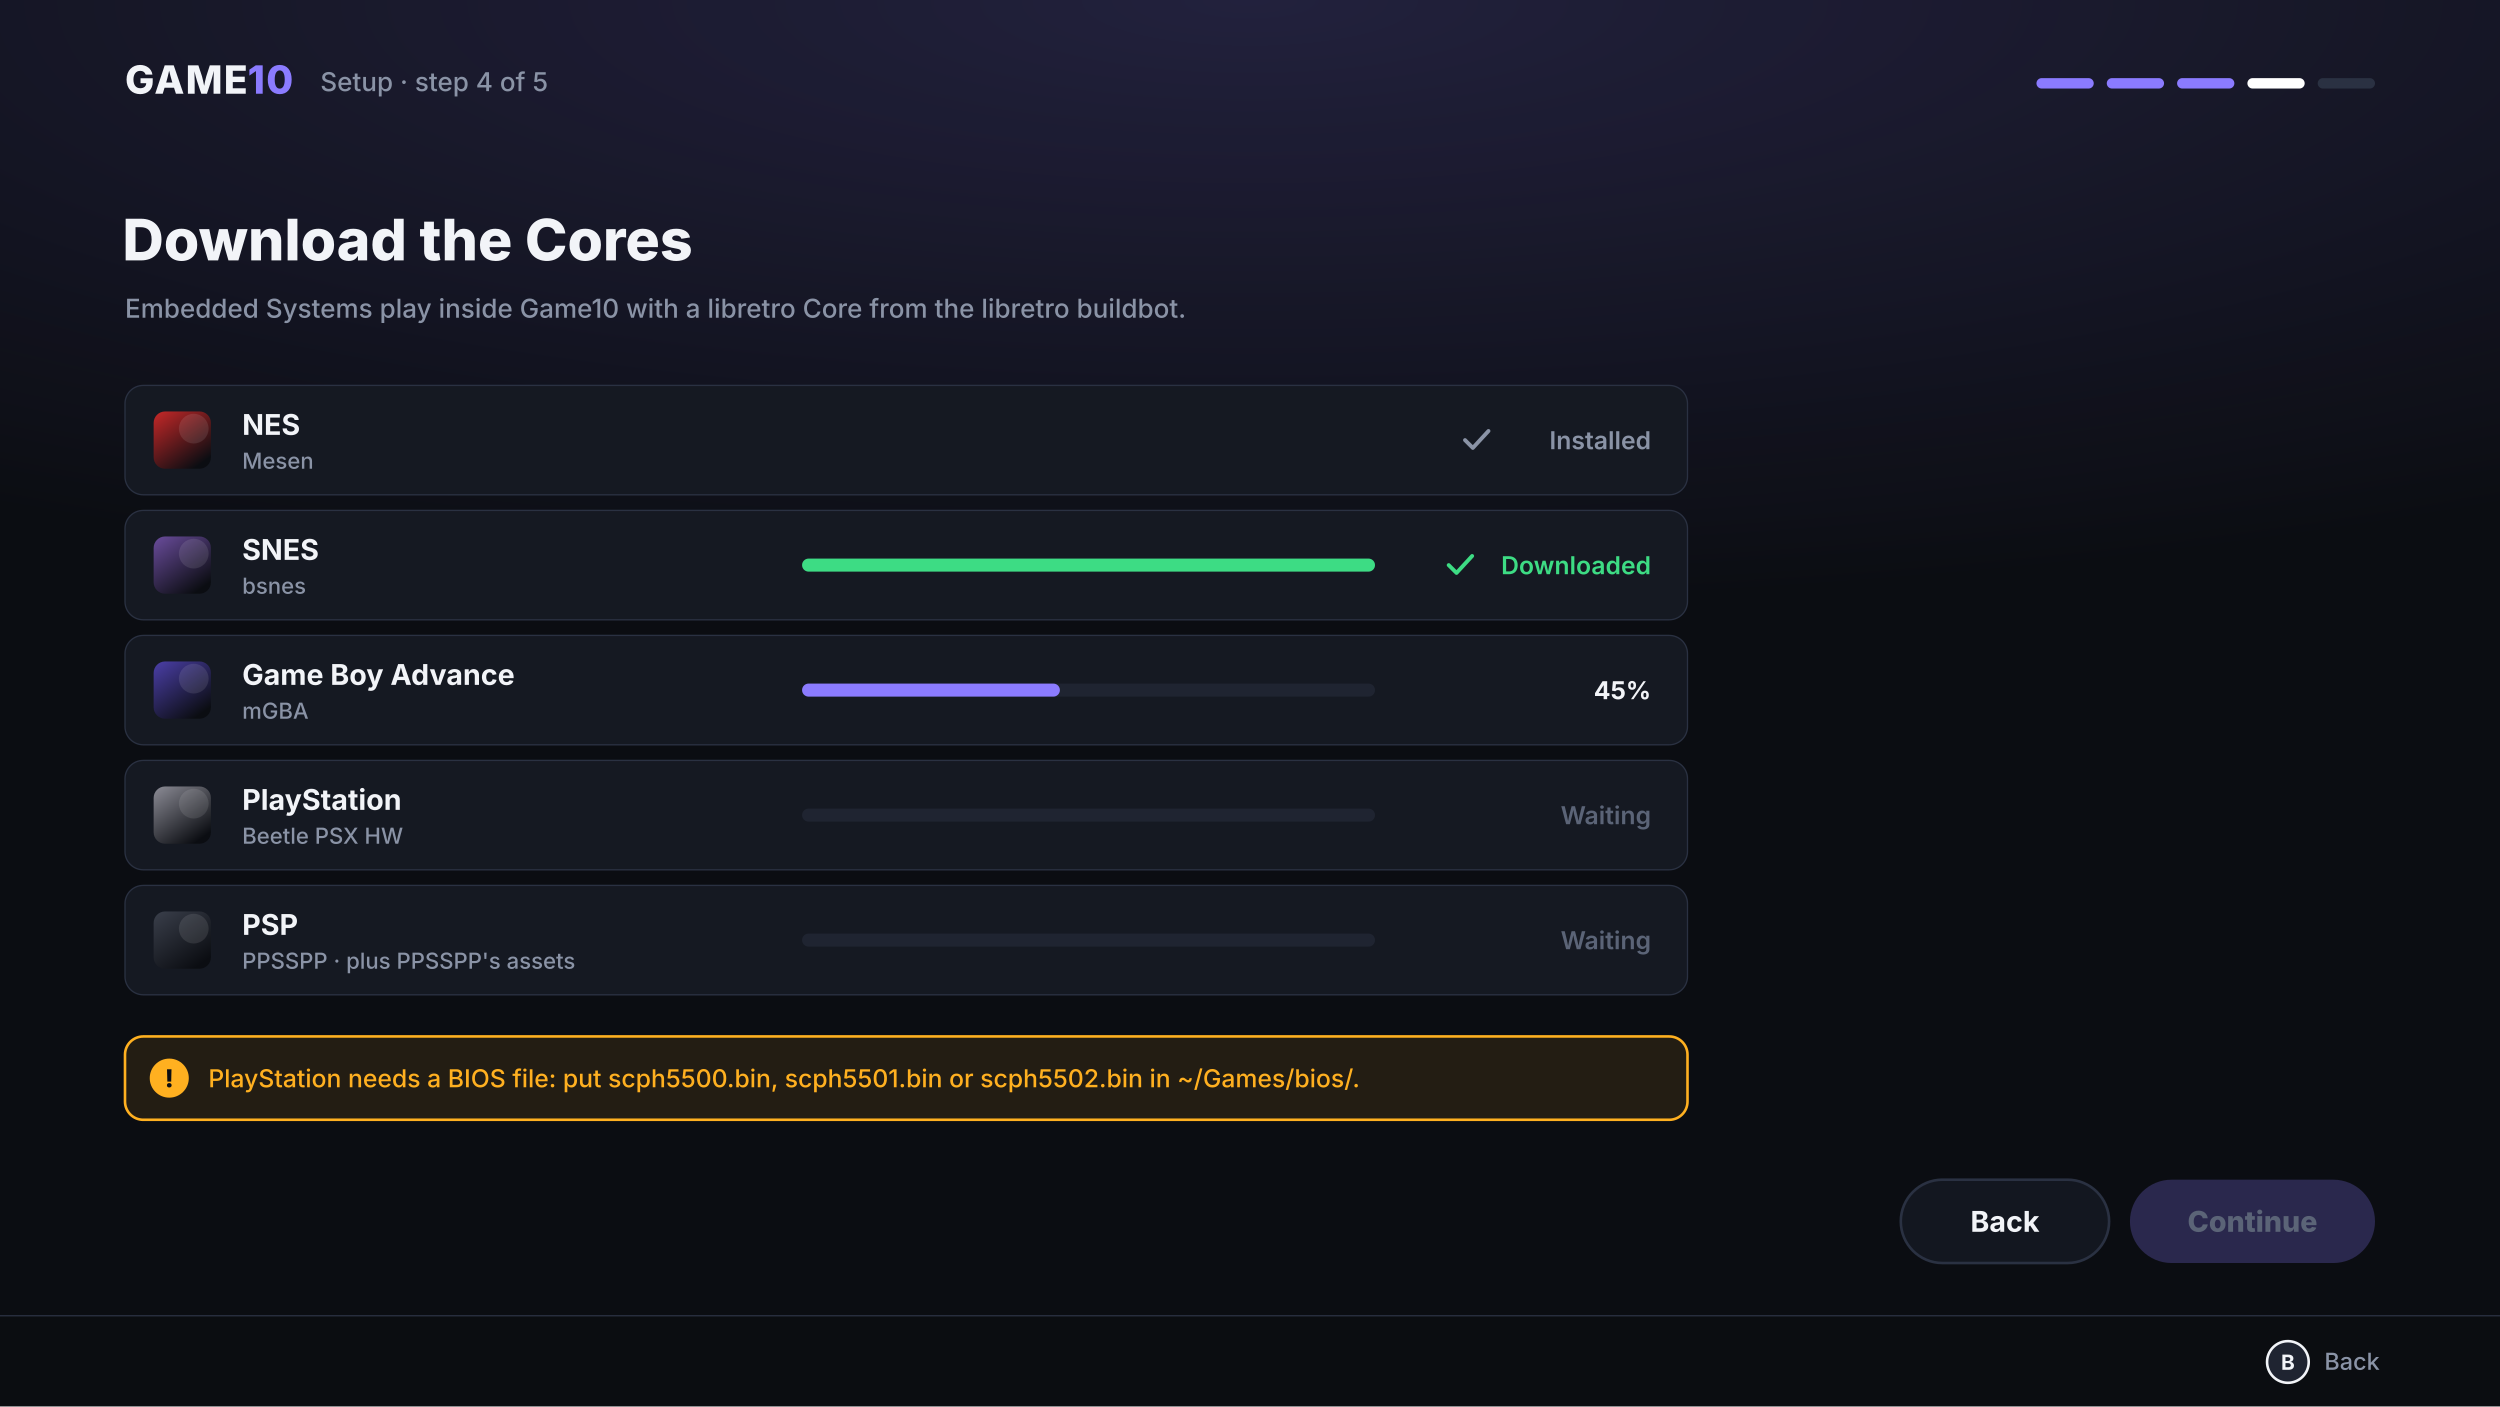
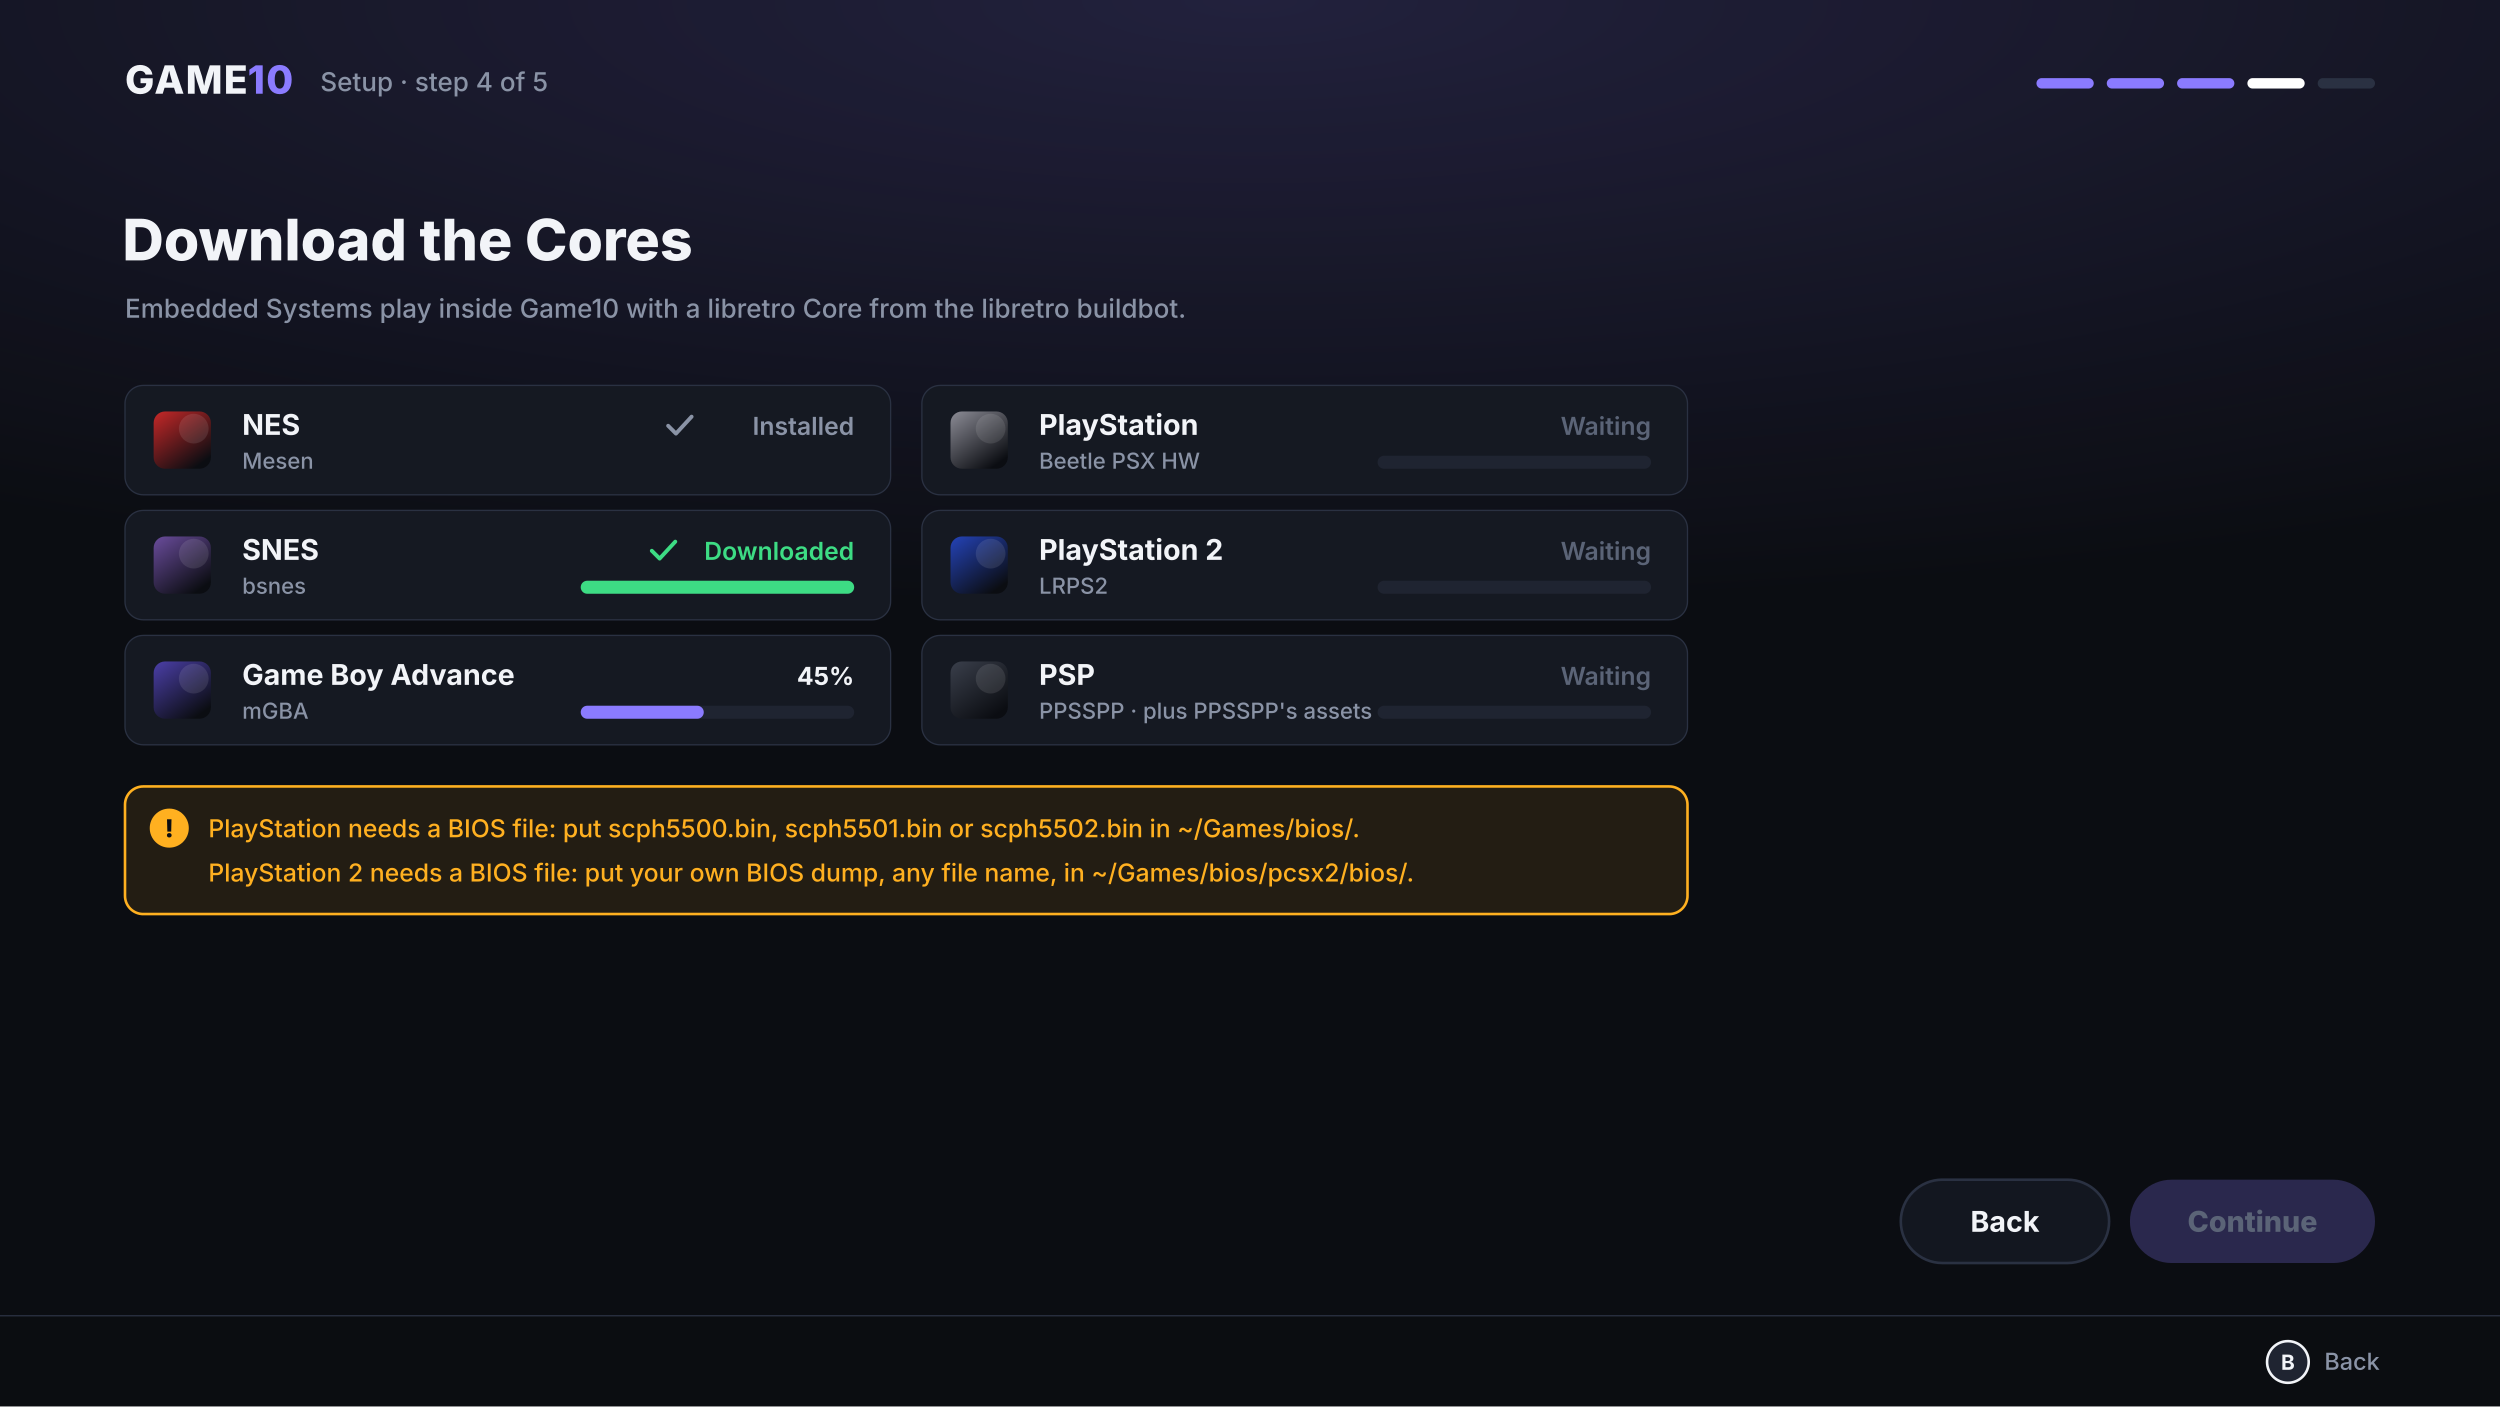
<svg xmlns="http://www.w3.org/2000/svg" width="1920" height="1080" viewBox="0 0 1920 1080">
  <defs>
    <radialGradient id="rg1" cx="0.5" cy="0" r="0.9">
      <stop offset="0" stop-color="#8B7BFF" stop-opacity="0.18" />
      <stop offset="1" stop-color="#8B7BFF" stop-opacity="0" />
    </radialGradient>
    <linearGradient id="lg2" x1="0" y1="0" x2="0.7" y2="1">
      <stop offset="0" stop-color="#C62828" stop-opacity="1" />
      <stop offset="1" stop-color="#0B0D12" stop-opacity="1" />
    </linearGradient>
    <linearGradient id="lg3" x1="0" y1="0" x2="0.7" y2="1">
      <stop offset="0" stop-color="#6A4C9C" stop-opacity="1" />
      <stop offset="1" stop-color="#0B0D12" stop-opacity="1" />
    </linearGradient>
    <linearGradient id="lg4" x1="0" y1="0" x2="0.7" y2="1">
      <stop offset="0" stop-color="#4B3FA8" stop-opacity="1" />
      <stop offset="1" stop-color="#0B0D12" stop-opacity="1" />
    </linearGradient>
    <linearGradient id="lg5" x1="0" y1="0" x2="0.7" y2="1">
      <stop offset="0" stop-color="#8C8C96" stop-opacity="1" />
      <stop offset="1" stop-color="#0B0D12" stop-opacity="1" />
    </linearGradient>
    <linearGradient id="lg6" x1="0" y1="0" x2="0.7" y2="1">
+       <stop offset="0" stop-color="#2443B8" stop-opacity="1" />
+       <stop offset="1" stop-color="#0B0D12" stop-opacity="1" />
+     </linearGradient>
+     <linearGradient id="lg7" x1="0" y1="0" x2="0.7" y2="1">
      <stop offset="0" stop-color="#3A3F4B" stop-opacity="1" />
      <stop offset="1" stop-color="#0B0D12" stop-opacity="1" />
    </linearGradient>
  </defs>
  <rect x="0.0" y="0.0" width="1920.0" height="1080.0" rx="0" fill="#0B0D12" fill-opacity="1" />
  <rect x="0.0" y="0.0" width="1920.0" height="520.0" rx="0" fill="url(#rg1)" fill-opacity="1" />
  <text x="96" y="72" font-family="Inter, 'Helvetica Neue', Arial, sans-serif" font-size="30" font-weight="800" fill="#F2F4F8" letter-spacing="1">GAME<tspan fill="#8B7BFF">10</tspan>
  </text>
  <text x="246.0" y="70.0" font-family="Inter, 'Helvetica Neue', Arial, sans-serif" font-size="20" font-weight="500" fill="#8A93A6" fill-opacity="1" text-anchor="start" letter-spacing="0">Setup · step 4 of 5</text>
  <rect x="1564.0" y="60.0" width="44.0" height="8.0" rx="4" fill="#8B7BFF" fill-opacity="1" />
  <rect x="1618.0" y="60.0" width="44.0" height="8.0" rx="4" fill="#8B7BFF" fill-opacity="1" />
  <rect x="1672.0" y="60.0" width="44.0" height="8.0" rx="4" fill="#8B7BFF" fill-opacity="1" />
  <rect x="1726.0" y="60.0" width="44.0" height="8.0" rx="4" fill="#FFFFFF" fill-opacity="1" />
  <rect x="1780.0" y="60.0" width="44.0" height="8.0" rx="4" fill="#2A3142" fill-opacity="1" />
  <text x="94.0" y="200.0" font-family="Inter, 'Helvetica Neue', Arial, sans-serif" font-size="44" font-weight="800" fill="#F2F4F8" fill-opacity="1" text-anchor="start" letter-spacing="0">Download the Cores</text>
  <text x="96.0" y="244.0" font-family="Inter, 'Helvetica Neue', Arial, sans-serif" font-size="20" font-weight="500" fill="#8A93A6" fill-opacity="1" text-anchor="start" letter-spacing="0">Embedded Systems play inside Game10 with a libretro Core from the libretro buildbot.</text>
-   <rect x="96.0" y="296.0" width="1200.0" height="84.0" rx="14" fill="#151922" fill-opacity="1" stroke="#2A3142" stroke-width="1" />
+   <rect x="96.0" y="296.0" width="588.0" height="84.0" rx="14" fill="#151922" fill-opacity="1" stroke="#2A3142" stroke-width="1" />
  <rect x="118.0" y="316.0" width="44.0" height="44.0" rx="8.8" fill="url(#lg2)" fill-opacity="1" />
  <circle cx="148.8" cy="329.2" r="11.4" fill="#FFFFFF" fill-opacity="0.1" />
  <text x="186.0" y="334.0" font-family="Inter, 'Helvetica Neue', Arial, sans-serif" font-size="22" font-weight="700" fill="#F2F4F8" fill-opacity="1" text-anchor="start" letter-spacing="0">NES</text>
  <text x="186.0" y="360.0" font-family="Inter, 'Helvetica Neue', Arial, sans-serif" font-size="17" font-weight="500" fill="#8A93A6" fill-opacity="1" text-anchor="start" letter-spacing="0">Mesen</text>
-   <text x="1268.0" y="345.0" font-family="Inter, 'Helvetica Neue', Arial, sans-serif" font-size="19" font-weight="600" fill="#8A93A6" fill-opacity="1" text-anchor="end" letter-spacing="0">Installed</text>
-   <path d="M1125.14,338 l6,6 l12,-13" fill="none" stroke="#8A93A6" stroke-width="3" stroke-linecap="round" stroke-linejoin="round" />
-   <rect x="96.0" y="392.0" width="1200.0" height="84.0" rx="14" fill="#151922" fill-opacity="1" stroke="#2A3142" stroke-width="1" />
+   <text x="656.0" y="334.0" font-family="Inter, 'Helvetica Neue', Arial, sans-serif" font-size="19" font-weight="600" fill="#8A93A6" fill-opacity="1" text-anchor="end" letter-spacing="0">Installed</text>
+   <path d="M513.14,327 l6,6 l12,-13" fill="none" stroke="#8A93A6" stroke-width="3" stroke-linecap="round" stroke-linejoin="round" />
+   <rect x="96.0" y="392.0" width="588.0" height="84.0" rx="14" fill="#151922" fill-opacity="1" stroke="#2A3142" stroke-width="1" />
  <rect x="118.0" y="412.0" width="44.0" height="44.0" rx="8.8" fill="url(#lg3)" fill-opacity="1" />
  <circle cx="148.8" cy="425.2" r="11.4" fill="#FFFFFF" fill-opacity="0.1" />
  <text x="186.0" y="430.0" font-family="Inter, 'Helvetica Neue', Arial, sans-serif" font-size="22" font-weight="700" fill="#F2F4F8" fill-opacity="1" text-anchor="start" letter-spacing="0">SNES</text>
  <text x="186.0" y="456.0" font-family="Inter, 'Helvetica Neue', Arial, sans-serif" font-size="17" font-weight="500" fill="#8A93A6" fill-opacity="1" text-anchor="start" letter-spacing="0">bsnes</text>
-   <rect x="616.0" y="429.0" width="440.0" height="10.0" rx="5" fill="#1F2431" fill-opacity="1" />
-   <rect x="616.0" y="429.0" width="440.0" height="10.0" rx="5" fill="#3DDC84" fill-opacity="1" />
-   <text x="1268.0" y="441.0" font-family="Inter, 'Helvetica Neue', Arial, sans-serif" font-size="19" font-weight="600" fill="#3DDC84" fill-opacity="1" text-anchor="end" letter-spacing="0">Downloaded</text>
-   <path d="M1112.6,434 l6,6 l12,-13" fill="none" stroke="#3DDC84" stroke-width="3" stroke-linecap="round" stroke-linejoin="round" />
-   <rect x="96.0" y="488.0" width="1200.0" height="84.0" rx="14" fill="#151922" fill-opacity="1" stroke="#2A3142" stroke-width="1" />
+   <rect x="446.0" y="446.0" width="210.0" height="10.0" rx="5" fill="#1F2431" fill-opacity="1" />
+   <rect x="446.0" y="446.0" width="210.0" height="10.0" rx="5" fill="#3DDC84" fill-opacity="1" />
+   <text x="656.0" y="430.0" font-family="Inter, 'Helvetica Neue', Arial, sans-serif" font-size="19" font-weight="600" fill="#3DDC84" fill-opacity="1" text-anchor="end" letter-spacing="0">Downloaded</text>
+   <path d="M500.6,423 l6,6 l12,-13" fill="none" stroke="#3DDC84" stroke-width="3" stroke-linecap="round" stroke-linejoin="round" />
+   <rect x="96.0" y="488.0" width="588.0" height="84.0" rx="14" fill="#151922" fill-opacity="1" stroke="#2A3142" stroke-width="1" />
  <rect x="118.0" y="508.0" width="44.0" height="44.0" rx="8.8" fill="url(#lg4)" fill-opacity="1" />
  <circle cx="148.8" cy="521.2" r="11.4" fill="#FFFFFF" fill-opacity="0.1" />
  <text x="186.0" y="526.0" font-family="Inter, 'Helvetica Neue', Arial, sans-serif" font-size="22" font-weight="700" fill="#F2F4F8" fill-opacity="1" text-anchor="start" letter-spacing="0">Game Boy Advance</text>
  <text x="186.0" y="552.0" font-family="Inter, 'Helvetica Neue', Arial, sans-serif" font-size="17" font-weight="500" fill="#8A93A6" fill-opacity="1" text-anchor="start" letter-spacing="0">mGBA</text>
-   <rect x="616.0" y="525.0" width="440.0" height="10.0" rx="5" fill="#1F2431" fill-opacity="1" />
-   <rect x="616.0" y="525.0" width="198.0" height="10.0" rx="5" fill="#8B7BFF" fill-opacity="1" />
-   <text x="1268.0" y="537.0" font-family="Inter, 'Helvetica Neue', Arial, sans-serif" font-size="19" font-weight="700" fill="#F2F4F8" fill-opacity="1" text-anchor="end" letter-spacing="0">45%</text>
-   <rect x="96.0" y="584.0" width="1200.0" height="84.0" rx="14" fill="#151922" fill-opacity="1" stroke="#2A3142" stroke-width="1" />
-   <rect x="118.0" y="604.0" width="44.0" height="44.0" rx="8.8" fill="url(#lg5)" fill-opacity="1" />
-   <circle cx="148.8" cy="617.2" r="11.4" fill="#FFFFFF" fill-opacity="0.1" />
-   <text x="186.0" y="622.0" font-family="Inter, 'Helvetica Neue', Arial, sans-serif" font-size="22" font-weight="700" fill="#F2F4F8" fill-opacity="1" text-anchor="start" letter-spacing="0">PlayStation</text>
-   <text x="186.0" y="648.0" font-family="Inter, 'Helvetica Neue', Arial, sans-serif" font-size="17" font-weight="500" fill="#8A93A6" fill-opacity="1" text-anchor="start" letter-spacing="0">Beetle PSX HW</text>
-   <rect x="616.0" y="621.0" width="440.0" height="10.0" rx="5" fill="#1F2431" fill-opacity="1" />
-   <text x="1268.0" y="633.0" font-family="Inter, 'Helvetica Neue', Arial, sans-serif" font-size="19" font-weight="600" fill="#5B6477" fill-opacity="1" text-anchor="end" letter-spacing="0">Waiting</text>
-   <rect x="96.0" y="680.0" width="1200.0" height="84.0" rx="14" fill="#151922" fill-opacity="1" stroke="#2A3142" stroke-width="1" />
-   <rect x="118.0" y="700.0" width="44.0" height="44.0" rx="8.8" fill="url(#lg6)" fill-opacity="1" />
-   <circle cx="148.8" cy="713.2" r="11.4" fill="#FFFFFF" fill-opacity="0.1" />
-   <text x="186.0" y="718.0" font-family="Inter, 'Helvetica Neue', Arial, sans-serif" font-size="22" font-weight="700" fill="#F2F4F8" fill-opacity="1" text-anchor="start" letter-spacing="0">PSP</text>
-   <text x="186.0" y="744.0" font-family="Inter, 'Helvetica Neue', Arial, sans-serif" font-size="17" font-weight="500" fill="#8A93A6" fill-opacity="1" text-anchor="start" letter-spacing="0">PPSSPP  ·  plus PPSSPP's assets</text>
-   <rect x="616.0" y="717.0" width="440.0" height="10.0" rx="5" fill="#1F2431" fill-opacity="1" />
-   <text x="1268.0" y="729.0" font-family="Inter, 'Helvetica Neue', Arial, sans-serif" font-size="19" font-weight="600" fill="#5B6477" fill-opacity="1" text-anchor="end" letter-spacing="0">Waiting</text>
-   <rect x="96.0" y="796.0" width="1200.0" height="64.0" rx="14" fill="#FFB020" fill-opacity="0.1" />
-   <rect x="96.0" y="796.0" width="1200.0" height="64.0" rx="14" fill="none" fill-opacity="0.55" stroke="#FFB020" stroke-width="2" />
-   <circle cx="130.0" cy="828.0" r="15.0" fill="#FFB020" fill-opacity="1" />
-   <text x="130.0" y="835.0" font-family="Inter, 'Helvetica Neue', Arial, sans-serif" font-size="19" font-weight="800" fill="#0B0D12" fill-opacity="1" text-anchor="middle" letter-spacing="0">!</text>
-   <text x="160.0" y="835.0" font-family="Inter, 'Helvetica Neue', Arial, sans-serif" font-size="19" font-weight="500" fill="#FFB020" fill-opacity="1" text-anchor="start" letter-spacing="0">PlayStation needs a BIOS file: put scph5500.bin, scph5501.bin or scph5502.bin in ~/Games/bios/.</text>
+   <rect x="446.0" y="542.0" width="210.0" height="10.0" rx="5" fill="#1F2431" fill-opacity="1" />
+   <rect x="446.0" y="542.0" width="94.5" height="10.0" rx="5" fill="#8B7BFF" fill-opacity="1" />
+   <text x="656.0" y="526.0" font-family="Inter, 'Helvetica Neue', Arial, sans-serif" font-size="19" font-weight="700" fill="#F2F4F8" fill-opacity="1" text-anchor="end" letter-spacing="0">45%</text>
+   <rect x="708.0" y="296.0" width="588.0" height="84.0" rx="14" fill="#151922" fill-opacity="1" stroke="#2A3142" stroke-width="1" />
+   <rect x="730.0" y="316.0" width="44.0" height="44.0" rx="8.8" fill="url(#lg5)" fill-opacity="1" />
+   <circle cx="760.8" cy="329.2" r="11.4" fill="#FFFFFF" fill-opacity="0.1" />
+   <text x="798.0" y="334.0" font-family="Inter, 'Helvetica Neue', Arial, sans-serif" font-size="22" font-weight="700" fill="#F2F4F8" fill-opacity="1" text-anchor="start" letter-spacing="0">PlayStation</text>
+   <text x="798.0" y="360.0" font-family="Inter, 'Helvetica Neue', Arial, sans-serif" font-size="17" font-weight="500" fill="#8A93A6" fill-opacity="1" text-anchor="start" letter-spacing="0">Beetle PSX HW</text>
+   <rect x="1058.0" y="350.0" width="210.0" height="10.0" rx="5" fill="#1F2431" fill-opacity="1" />
+   <text x="1268.0" y="334.0" font-family="Inter, 'Helvetica Neue', Arial, sans-serif" font-size="19" font-weight="600" fill="#5B6477" fill-opacity="1" text-anchor="end" letter-spacing="0">Waiting</text>
+   <rect x="708.0" y="392.0" width="588.0" height="84.0" rx="14" fill="#151922" fill-opacity="1" stroke="#2A3142" stroke-width="1" />
+   <rect x="730.0" y="412.0" width="44.0" height="44.0" rx="8.8" fill="url(#lg6)" fill-opacity="1" />
+   <circle cx="760.8" cy="425.2" r="11.4" fill="#FFFFFF" fill-opacity="0.1" />
+   <text x="798.0" y="430.0" font-family="Inter, 'Helvetica Neue', Arial, sans-serif" font-size="22" font-weight="700" fill="#F2F4F8" fill-opacity="1" text-anchor="start" letter-spacing="0">PlayStation 2</text>
+   <text x="798.0" y="456.0" font-family="Inter, 'Helvetica Neue', Arial, sans-serif" font-size="17" font-weight="500" fill="#8A93A6" fill-opacity="1" text-anchor="start" letter-spacing="0">LRPS2</text>
+   <rect x="1058.0" y="446.0" width="210.0" height="10.0" rx="5" fill="#1F2431" fill-opacity="1" />
+   <text x="1268.0" y="430.0" font-family="Inter, 'Helvetica Neue', Arial, sans-serif" font-size="19" font-weight="600" fill="#5B6477" fill-opacity="1" text-anchor="end" letter-spacing="0">Waiting</text>
+   <rect x="708.0" y="488.0" width="588.0" height="84.0" rx="14" fill="#151922" fill-opacity="1" stroke="#2A3142" stroke-width="1" />
+   <rect x="730.0" y="508.0" width="44.0" height="44.0" rx="8.8" fill="url(#lg7)" fill-opacity="1" />
+   <circle cx="760.8" cy="521.2" r="11.4" fill="#FFFFFF" fill-opacity="0.1" />
+   <text x="798.0" y="526.0" font-family="Inter, 'Helvetica Neue', Arial, sans-serif" font-size="22" font-weight="700" fill="#F2F4F8" fill-opacity="1" text-anchor="start" letter-spacing="0">PSP</text>
+   <text x="798.0" y="552.0" font-family="Inter, 'Helvetica Neue', Arial, sans-serif" font-size="17" font-weight="500" fill="#8A93A6" fill-opacity="1" text-anchor="start" letter-spacing="0">PPSSPP  ·  plus PPSSPP's assets</text>
+   <rect x="1058.0" y="542.0" width="210.0" height="10.0" rx="5" fill="#1F2431" fill-opacity="1" />
+   <text x="1268.0" y="526.0" font-family="Inter, 'Helvetica Neue', Arial, sans-serif" font-size="19" font-weight="600" fill="#5B6477" fill-opacity="1" text-anchor="end" letter-spacing="0">Waiting</text>
+   <rect x="96.0" y="604.0" width="1200.0" height="98.0" rx="14" fill="#FFB020" fill-opacity="0.1" />
+   <rect x="96.0" y="604.0" width="1200.0" height="98.0" rx="14" fill="none" fill-opacity="0.55" stroke="#FFB020" stroke-width="2" />
+   <circle cx="130.0" cy="636.0" r="15.0" fill="#FFB020" fill-opacity="1" />
+   <text x="130.0" y="643.0" font-family="Inter, 'Helvetica Neue', Arial, sans-serif" font-size="19" font-weight="800" fill="#0B0D12" fill-opacity="1" text-anchor="middle" letter-spacing="0">!</text>
+   <text x="160.0" y="643.0" font-family="Inter, 'Helvetica Neue', Arial, sans-serif" font-size="19" font-weight="500" fill="#FFB020" fill-opacity="1" text-anchor="start" letter-spacing="0">PlayStation needs a BIOS file: put scph5500.bin, scph5501.bin or scph5502.bin in ~/Games/bios/.</text>
+   <text x="160.0" y="677.0" font-family="Inter, 'Helvetica Neue', Arial, sans-serif" font-size="19" font-weight="500" fill="#FFB020" fill-opacity="1" text-anchor="start" letter-spacing="0">PlayStation 2 needs a BIOS file: put your own BIOS dump, any file name, in ~/Games/bios/pcsx2/bios/.</text>
  <rect x="1635.8" y="906.0" width="188.2" height="64.0" rx="32" fill="#8B7BFF" fill-opacity="0.25" />
  <text x="1729.9" y="946.0" font-family="Inter, 'Helvetica Neue', Arial, sans-serif" font-size="22" font-weight="800" fill="#5B6477" fill-opacity="1" text-anchor="middle" letter-spacing="0">Continue</text>
  <rect x="1459.8" y="906.0" width="160.0" height="64.0" rx="32" fill="#151922" fill-opacity="0.85" stroke="#2A3142" stroke-width="2" />
  <text x="1539.8" y="946.0" font-family="Inter, 'Helvetica Neue', Arial, sans-serif" font-size="22" font-weight="700" fill="#F2F4F8" fill-opacity="1" text-anchor="middle" letter-spacing="0">Back</text>
  <rect x="0.0" y="1010.0" width="1920.0" height="70.0" rx="0" fill="#0B0D12" fill-opacity="0.92" />
  <rect x="0.0" y="1010.0" width="1920.0" height="1.0" rx="0" fill="#2A3142" fill-opacity="1" />
  <text x="1785.1" y="1052.0" font-family="Inter, 'Helvetica Neue', Arial, sans-serif" font-size="18" font-weight="500" fill="#8A93A6" fill-opacity="1" text-anchor="start" letter-spacing="0">Back</text>
  <circle cx="1757.1" cy="1046.0" r="16.0" fill="#1F2431" fill-opacity="1" stroke="#F2F4F8" stroke-width="2" />
  <text x="1757.1" y="1052.0" font-family="Inter, 'Helvetica Neue', Arial, sans-serif" font-size="16" font-weight="700" fill="#F2F4F8" fill-opacity="1" text-anchor="middle" letter-spacing="0">B</text>
</svg>
